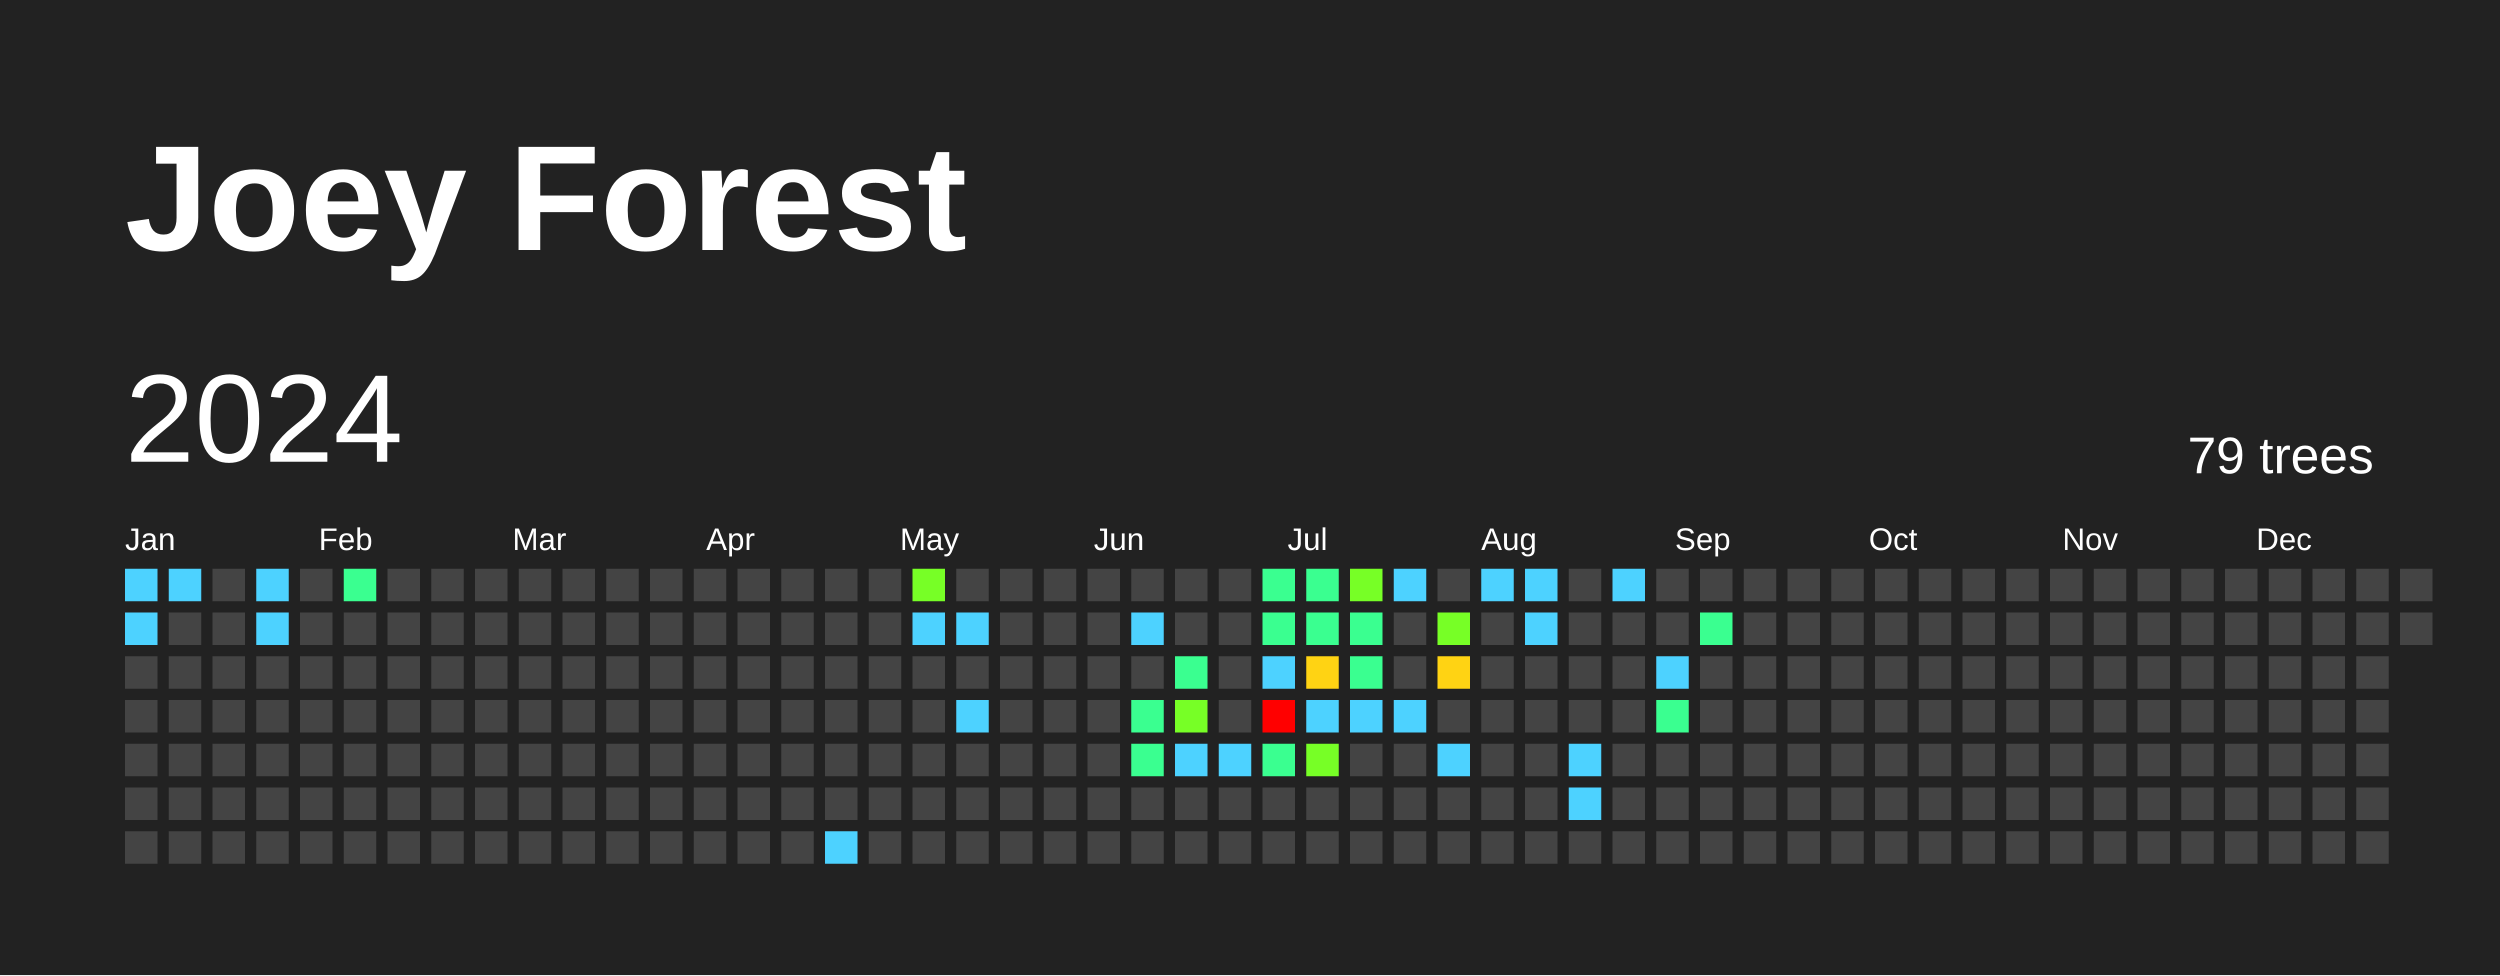
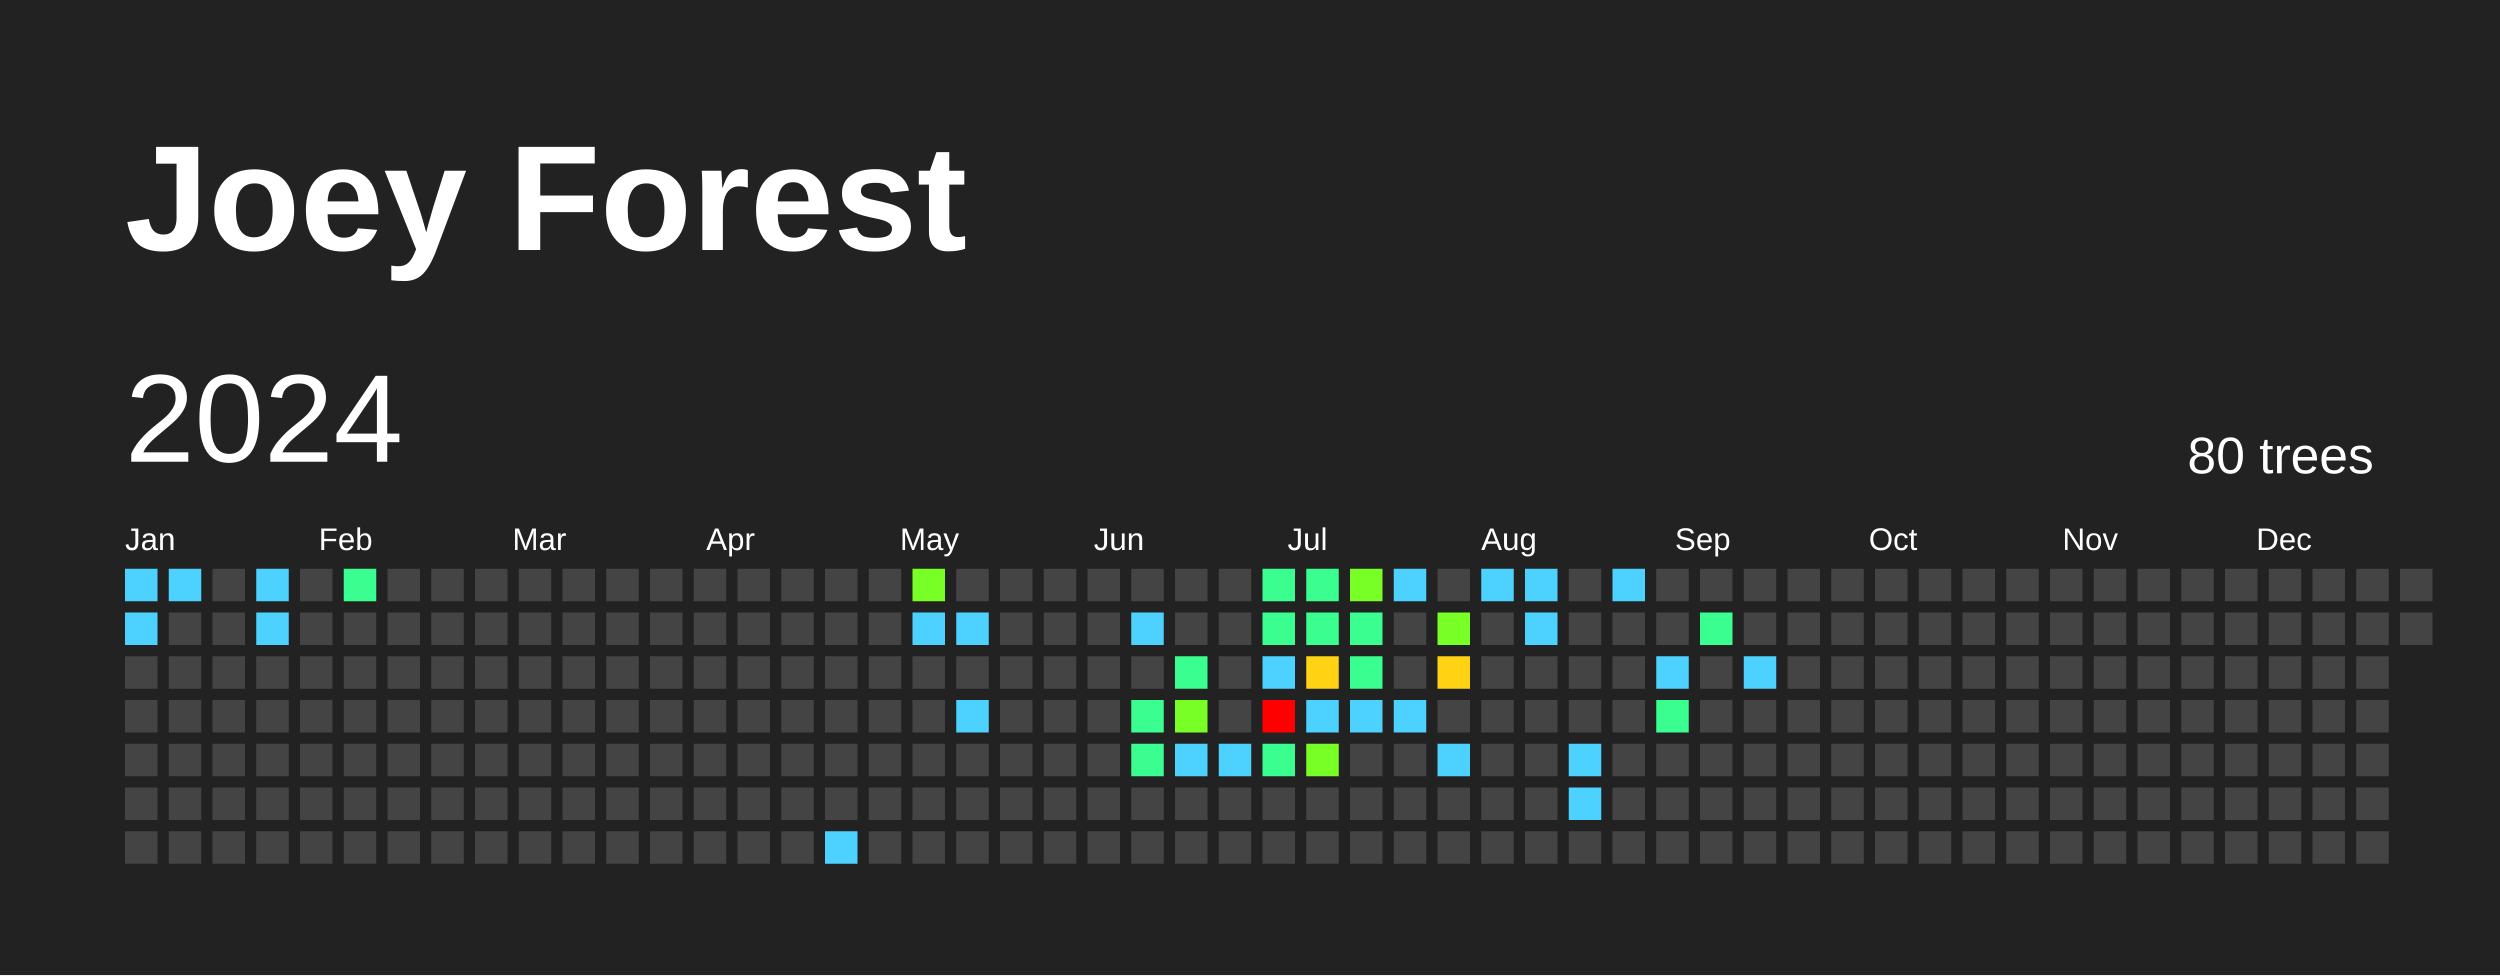
<svg xmlns="http://www.w3.org/2000/svg" baseProfile="full" height="78mm" version="1.1" viewBox="0,0,200,78" width="200mm">
  <defs />
  <rect fill="#222222" height="78" width="200" x="0" y="0" />
  <text fill="#FFFFFF" style="font-size:12px; font-family:Arial; font-weight:bold;" x="10" y="20">Joey Forest</text>
  <text dominant-baseline="hanging" fill="#FFFFFF" style="font-size:10.0px; font-family:Arial;" x="10" y="30">2024</text>
-   <text dominant-baseline="hanging" fill="#FFFFFF" style="font-size:4.125px; font-family:Arial;" x="175" y="35">79 trees</text>
+   <text dominant-baseline="hanging" fill="#FFFFFF" style="font-size:4.125px; font-family:Arial;" x="175" y="35">80 trees</text>
  <text fill="#FFFFFF" style="font-size:2.5px; font-family:Arial" x="10.0" y="44">Jan</text>
  <text fill="#FFFFFF" style="font-size:2.5px; font-family:Arial" x="25.5" y="44">Feb</text>
  <text fill="#FFFFFF" style="font-size:2.5px; font-family:Arial" x="41.0" y="44">Mar</text>
  <text fill="#FFFFFF" style="font-size:2.5px; font-family:Arial" x="56.5" y="44">Apr</text>
  <text fill="#FFFFFF" style="font-size:2.5px; font-family:Arial" x="72.0" y="44">May</text>
  <text fill="#FFFFFF" style="font-size:2.5px; font-family:Arial" x="87.5" y="44">Jun</text>
  <text fill="#FFFFFF" style="font-size:2.5px; font-family:Arial" x="103.0" y="44">Jul</text>
  <text fill="#FFFFFF" style="font-size:2.5px; font-family:Arial" x="118.5" y="44">Aug</text>
  <text fill="#FFFFFF" style="font-size:2.5px; font-family:Arial" x="134.0" y="44">Sep</text>
  <text fill="#FFFFFF" style="font-size:2.5px; font-family:Arial" x="149.5" y="44">Oct</text>
  <text fill="#FFFFFF" style="font-size:2.5px; font-family:Arial" x="165.0" y="44">Nov</text>
  <text fill="#FFFFFF" style="font-size:2.5px; font-family:Arial" x="180.5" y="44">Dec</text>
  <rect fill="#4dd2ff" height="2.6" width="2.6" x="10.0" y="45.5" />
  <rect fill="#4dd2ff" height="2.6" width="2.6" x="10.0" y="49.0" />
  <rect fill="#444444" height="2.6" width="2.6" x="10.0" y="52.5" />
  <rect fill="#444444" height="2.6" width="2.6" x="10.0" y="56.0" />
  <rect fill="#444444" height="2.6" width="2.6" x="10.0" y="59.5" />
  <rect fill="#444444" height="2.6" width="2.6" x="10.0" y="63.0" />
  <rect fill="#444444" height="2.6" width="2.6" x="10.0" y="66.5" />
  <rect fill="#4dd2ff" height="2.6" width="2.6" x="13.5" y="45.5" />
  <rect fill="#444444" height="2.6" width="2.6" x="13.5" y="49.0" />
  <rect fill="#444444" height="2.6" width="2.6" x="13.5" y="52.5" />
  <rect fill="#444444" height="2.6" width="2.6" x="13.5" y="56.0" />
  <rect fill="#444444" height="2.6" width="2.6" x="13.5" y="59.5" />
  <rect fill="#444444" height="2.6" width="2.6" x="13.5" y="63.0" />
  <rect fill="#444444" height="2.6" width="2.6" x="13.5" y="66.5" />
  <rect fill="#444444" height="2.6" width="2.6" x="17.0" y="45.5" />
  <rect fill="#444444" height="2.6" width="2.6" x="17.0" y="49.0" />
  <rect fill="#444444" height="2.6" width="2.6" x="17.0" y="52.5" />
  <rect fill="#444444" height="2.6" width="2.6" x="17.0" y="56.0" />
  <rect fill="#444444" height="2.6" width="2.6" x="17.0" y="59.5" />
  <rect fill="#444444" height="2.6" width="2.6" x="17.0" y="63.0" />
  <rect fill="#444444" height="2.6" width="2.6" x="17.0" y="66.5" />
  <rect fill="#4dd2ff" height="2.6" width="2.6" x="20.5" y="45.5" />
  <rect fill="#4dd2ff" height="2.6" width="2.6" x="20.5" y="49.0" />
  <rect fill="#444444" height="2.6" width="2.6" x="20.5" y="52.5" />
  <rect fill="#444444" height="2.6" width="2.6" x="20.5" y="56.0" />
  <rect fill="#444444" height="2.6" width="2.6" x="20.5" y="59.5" />
  <rect fill="#444444" height="2.6" width="2.6" x="20.5" y="63.0" />
  <rect fill="#444444" height="2.6" width="2.6" x="20.5" y="66.5" />
  <rect fill="#444444" height="2.6" width="2.6" x="24.0" y="45.5" />
  <rect fill="#444444" height="2.6" width="2.6" x="24.0" y="49.0" />
  <rect fill="#444444" height="2.6" width="2.6" x="24.0" y="52.5" />
  <rect fill="#444444" height="2.6" width="2.6" x="24.0" y="56.0" />
  <rect fill="#444444" height="2.6" width="2.6" x="24.0" y="59.5" />
  <rect fill="#444444" height="2.6" width="2.6" x="24.0" y="63.0" />
  <rect fill="#444444" height="2.6" width="2.6" x="24.0" y="66.5" />
  <rect fill="#3aff90" height="2.6" width="2.6" x="27.5" y="45.5" />
  <rect fill="#444444" height="2.6" width="2.6" x="27.5" y="49.0" />
  <rect fill="#444444" height="2.6" width="2.6" x="27.5" y="52.5" />
  <rect fill="#444444" height="2.6" width="2.6" x="27.5" y="56.0" />
  <rect fill="#444444" height="2.6" width="2.6" x="27.5" y="59.5" />
  <rect fill="#444444" height="2.6" width="2.6" x="27.5" y="63.0" />
  <rect fill="#444444" height="2.6" width="2.6" x="27.5" y="66.5" />
  <rect fill="#444444" height="2.6" width="2.6" x="31.0" y="45.5" />
  <rect fill="#444444" height="2.6" width="2.6" x="31.0" y="49.0" />
  <rect fill="#444444" height="2.6" width="2.6" x="31.0" y="52.5" />
  <rect fill="#444444" height="2.6" width="2.6" x="31.0" y="56.0" />
  <rect fill="#444444" height="2.6" width="2.6" x="31.0" y="59.5" />
  <rect fill="#444444" height="2.6" width="2.6" x="31.0" y="63.0" />
  <rect fill="#444444" height="2.6" width="2.6" x="31.0" y="66.5" />
  <rect fill="#444444" height="2.6" width="2.6" x="34.5" y="45.5" />
  <rect fill="#444444" height="2.6" width="2.6" x="34.5" y="49.0" />
  <rect fill="#444444" height="2.6" width="2.6" x="34.5" y="52.5" />
  <rect fill="#444444" height="2.6" width="2.6" x="34.5" y="56.0" />
  <rect fill="#444444" height="2.6" width="2.6" x="34.5" y="59.5" />
  <rect fill="#444444" height="2.6" width="2.6" x="34.5" y="63.0" />
  <rect fill="#444444" height="2.6" width="2.6" x="34.5" y="66.5" />
  <rect fill="#444444" height="2.6" width="2.6" x="38.0" y="45.5" />
  <rect fill="#444444" height="2.6" width="2.6" x="38.0" y="49.0" />
  <rect fill="#444444" height="2.6" width="2.6" x="38.0" y="52.5" />
  <rect fill="#444444" height="2.6" width="2.6" x="38.0" y="56.0" />
  <rect fill="#444444" height="2.6" width="2.6" x="38.0" y="59.5" />
  <rect fill="#444444" height="2.6" width="2.6" x="38.0" y="63.0" />
  <rect fill="#444444" height="2.6" width="2.6" x="38.0" y="66.5" />
  <rect fill="#444444" height="2.6" width="2.6" x="41.5" y="45.5" />
  <rect fill="#444444" height="2.6" width="2.6" x="41.5" y="49.0" />
  <rect fill="#444444" height="2.6" width="2.6" x="41.5" y="52.5" />
  <rect fill="#444444" height="2.6" width="2.6" x="41.5" y="56.0" />
  <rect fill="#444444" height="2.6" width="2.6" x="41.5" y="59.5" />
  <rect fill="#444444" height="2.6" width="2.6" x="41.5" y="63.0" />
  <rect fill="#444444" height="2.6" width="2.6" x="41.5" y="66.5" />
  <rect fill="#444444" height="2.6" width="2.6" x="45.0" y="45.5" />
  <rect fill="#444444" height="2.6" width="2.6" x="45.0" y="49.0" />
  <rect fill="#444444" height="2.6" width="2.6" x="45.0" y="52.5" />
  <rect fill="#444444" height="2.6" width="2.6" x="45.0" y="56.0" />
  <rect fill="#444444" height="2.6" width="2.6" x="45.0" y="59.5" />
  <rect fill="#444444" height="2.6" width="2.6" x="45.0" y="63.0" />
  <rect fill="#444444" height="2.6" width="2.6" x="45.0" y="66.5" />
  <rect fill="#444444" height="2.6" width="2.6" x="48.5" y="45.5" />
  <rect fill="#444444" height="2.6" width="2.6" x="48.5" y="49.0" />
  <rect fill="#444444" height="2.6" width="2.6" x="48.5" y="52.5" />
  <rect fill="#444444" height="2.6" width="2.6" x="48.5" y="56.0" />
  <rect fill="#444444" height="2.6" width="2.6" x="48.5" y="59.5" />
  <rect fill="#444444" height="2.6" width="2.6" x="48.5" y="63.0" />
  <rect fill="#444444" height="2.6" width="2.6" x="48.5" y="66.5" />
  <rect fill="#444444" height="2.6" width="2.6" x="52.0" y="45.5" />
  <rect fill="#444444" height="2.6" width="2.6" x="52.0" y="49.0" />
  <rect fill="#444444" height="2.6" width="2.6" x="52.0" y="52.5" />
  <rect fill="#444444" height="2.6" width="2.6" x="52.0" y="56.0" />
  <rect fill="#444444" height="2.6" width="2.6" x="52.0" y="59.5" />
  <rect fill="#444444" height="2.6" width="2.6" x="52.0" y="63.0" />
  <rect fill="#444444" height="2.6" width="2.6" x="52.0" y="66.5" />
  <rect fill="#444444" height="2.6" width="2.6" x="55.5" y="45.5" />
  <rect fill="#444444" height="2.6" width="2.6" x="55.5" y="49.0" />
  <rect fill="#444444" height="2.6" width="2.6" x="55.5" y="52.5" />
  <rect fill="#444444" height="2.6" width="2.6" x="55.5" y="56.0" />
  <rect fill="#444444" height="2.6" width="2.6" x="55.5" y="59.5" />
  <rect fill="#444444" height="2.6" width="2.6" x="55.5" y="63.0" />
  <rect fill="#444444" height="2.6" width="2.6" x="55.5" y="66.5" />
  <rect fill="#444444" height="2.6" width="2.6" x="59.0" y="45.5" />
  <rect fill="#444444" height="2.6" width="2.6" x="59.0" y="49.0" />
  <rect fill="#444444" height="2.6" width="2.6" x="59.0" y="52.5" />
  <rect fill="#444444" height="2.6" width="2.6" x="59.0" y="56.0" />
  <rect fill="#444444" height="2.6" width="2.6" x="59.0" y="59.5" />
  <rect fill="#444444" height="2.6" width="2.6" x="59.0" y="63.0" />
  <rect fill="#444444" height="2.6" width="2.6" x="59.0" y="66.5" />
  <rect fill="#444444" height="2.6" width="2.6" x="62.5" y="45.5" />
  <rect fill="#444444" height="2.6" width="2.6" x="62.5" y="49.0" />
  <rect fill="#444444" height="2.6" width="2.6" x="62.5" y="52.5" />
  <rect fill="#444444" height="2.6" width="2.6" x="62.5" y="56.0" />
  <rect fill="#444444" height="2.6" width="2.6" x="62.5" y="59.5" />
  <rect fill="#444444" height="2.6" width="2.6" x="62.5" y="63.0" />
  <rect fill="#444444" height="2.6" width="2.6" x="62.5" y="66.5" />
  <rect fill="#444444" height="2.6" width="2.6" x="66.0" y="45.5" />
  <rect fill="#444444" height="2.6" width="2.6" x="66.0" y="49.0" />
  <rect fill="#444444" height="2.6" width="2.6" x="66.0" y="52.5" />
  <rect fill="#444444" height="2.6" width="2.6" x="66.0" y="56.0" />
  <rect fill="#444444" height="2.6" width="2.6" x="66.0" y="59.5" />
  <rect fill="#444444" height="2.6" width="2.6" x="66.0" y="63.0" />
  <rect fill="#4dd2ff" height="2.6" width="2.6" x="66.0" y="66.5" />
  <rect fill="#444444" height="2.6" width="2.6" x="69.5" y="45.5" />
  <rect fill="#444444" height="2.6" width="2.6" x="69.5" y="49.0" />
  <rect fill="#444444" height="2.6" width="2.6" x="69.5" y="52.5" />
  <rect fill="#444444" height="2.6" width="2.6" x="69.5" y="56.0" />
  <rect fill="#444444" height="2.6" width="2.6" x="69.5" y="59.5" />
  <rect fill="#444444" height="2.6" width="2.6" x="69.5" y="63.0" />
  <rect fill="#444444" height="2.6" width="2.6" x="69.5" y="66.5" />
  <rect fill="#77ff26" height="2.6" width="2.6" x="73.0" y="45.5" />
  <rect fill="#4dd2ff" height="2.6" width="2.6" x="73.0" y="49.0" />
  <rect fill="#444444" height="2.6" width="2.6" x="73.0" y="52.5" />
  <rect fill="#444444" height="2.6" width="2.6" x="73.0" y="56.0" />
  <rect fill="#444444" height="2.6" width="2.6" x="73.0" y="59.5" />
  <rect fill="#444444" height="2.6" width="2.6" x="73.0" y="63.0" />
  <rect fill="#444444" height="2.6" width="2.6" x="73.0" y="66.5" />
  <rect fill="#444444" height="2.6" width="2.6" x="76.5" y="45.5" />
  <rect fill="#4dd2ff" height="2.6" width="2.6" x="76.5" y="49.0" />
  <rect fill="#444444" height="2.6" width="2.6" x="76.5" y="52.5" />
  <rect fill="#4dd2ff" height="2.6" width="2.6" x="76.5" y="56.0" />
  <rect fill="#444444" height="2.6" width="2.6" x="76.5" y="59.5" />
  <rect fill="#444444" height="2.6" width="2.6" x="76.5" y="63.0" />
  <rect fill="#444444" height="2.6" width="2.6" x="76.5" y="66.5" />
  <rect fill="#444444" height="2.6" width="2.6" x="80.0" y="45.5" />
  <rect fill="#444444" height="2.6" width="2.6" x="80.0" y="49.0" />
  <rect fill="#444444" height="2.6" width="2.6" x="80.0" y="52.5" />
  <rect fill="#444444" height="2.6" width="2.6" x="80.0" y="56.0" />
  <rect fill="#444444" height="2.6" width="2.6" x="80.0" y="59.5" />
  <rect fill="#444444" height="2.6" width="2.6" x="80.0" y="63.0" />
  <rect fill="#444444" height="2.6" width="2.6" x="80.0" y="66.5" />
  <rect fill="#444444" height="2.6" width="2.6" x="83.5" y="45.5" />
  <rect fill="#444444" height="2.6" width="2.6" x="83.5" y="49.0" />
  <rect fill="#444444" height="2.6" width="2.6" x="83.5" y="52.5" />
  <rect fill="#444444" height="2.6" width="2.6" x="83.5" y="56.0" />
  <rect fill="#444444" height="2.6" width="2.6" x="83.5" y="59.5" />
  <rect fill="#444444" height="2.6" width="2.6" x="83.5" y="63.0" />
  <rect fill="#444444" height="2.6" width="2.6" x="83.5" y="66.5" />
  <rect fill="#444444" height="2.6" width="2.6" x="87.0" y="45.5" />
  <rect fill="#444444" height="2.6" width="2.6" x="87.0" y="49.0" />
  <rect fill="#444444" height="2.6" width="2.6" x="87.0" y="52.5" />
  <rect fill="#444444" height="2.6" width="2.6" x="87.0" y="56.0" />
  <rect fill="#444444" height="2.6" width="2.6" x="87.0" y="59.5" />
  <rect fill="#444444" height="2.6" width="2.6" x="87.0" y="63.0" />
  <rect fill="#444444" height="2.6" width="2.6" x="87.0" y="66.5" />
  <rect fill="#444444" height="2.6" width="2.6" x="90.5" y="45.5" />
  <rect fill="#4dd2ff" height="2.6" width="2.6" x="90.5" y="49.0" />
  <rect fill="#444444" height="2.6" width="2.6" x="90.5" y="52.5" />
  <rect fill="#3aff90" height="2.6" width="2.6" x="90.5" y="56.0" />
  <rect fill="#3aff90" height="2.6" width="2.6" x="90.5" y="59.5" />
  <rect fill="#444444" height="2.6" width="2.6" x="90.5" y="63.0" />
  <rect fill="#444444" height="2.6" width="2.6" x="90.5" y="66.5" />
  <rect fill="#444444" height="2.6" width="2.6" x="94.0" y="45.5" />
  <rect fill="#444444" height="2.6" width="2.6" x="94.0" y="49.0" />
  <rect fill="#3aff90" height="2.6" width="2.6" x="94.0" y="52.5" />
  <rect fill="#77ff26" height="2.6" width="2.6" x="94.0" y="56.0" />
  <rect fill="#4dd2ff" height="2.6" width="2.6" x="94.0" y="59.5" />
  <rect fill="#444444" height="2.6" width="2.6" x="94.0" y="63.0" />
  <rect fill="#444444" height="2.6" width="2.6" x="94.0" y="66.5" />
  <rect fill="#444444" height="2.6" width="2.6" x="97.5" y="45.5" />
  <rect fill="#444444" height="2.6" width="2.6" x="97.5" y="49.0" />
  <rect fill="#444444" height="2.6" width="2.6" x="97.5" y="52.5" />
  <rect fill="#444444" height="2.6" width="2.6" x="97.5" y="56.0" />
  <rect fill="#4dd2ff" height="2.6" width="2.6" x="97.5" y="59.5" />
  <rect fill="#444444" height="2.6" width="2.6" x="97.5" y="63.0" />
  <rect fill="#444444" height="2.6" width="2.6" x="97.5" y="66.5" />
  <rect fill="#3aff90" height="2.6" width="2.6" x="101.0" y="45.5" />
  <rect fill="#3aff90" height="2.6" width="2.6" x="101.0" y="49.0" />
  <rect fill="#4dd2ff" height="2.6" width="2.6" x="101.0" y="52.5" />
  <rect fill="red" height="2.6" width="2.6" x="101.0" y="56.0" />
  <rect fill="#3aff90" height="2.6" width="2.6" x="101.0" y="59.5" />
  <rect fill="#444444" height="2.6" width="2.6" x="101.0" y="63.0" />
  <rect fill="#444444" height="2.6" width="2.6" x="101.0" y="66.5" />
  <rect fill="#3aff90" height="2.6" width="2.6" x="104.5" y="45.5" />
  <rect fill="#3aff90" height="2.6" width="2.6" x="104.5" y="49.0" />
  <rect fill="#ffd313" height="2.6" width="2.6" x="104.5" y="52.5" />
  <rect fill="#4dd2ff" height="2.6" width="2.6" x="104.5" y="56.0" />
  <rect fill="#77ff26" height="2.6" width="2.6" x="104.5" y="59.5" />
  <rect fill="#444444" height="2.6" width="2.6" x="104.5" y="63.0" />
  <rect fill="#444444" height="2.6" width="2.6" x="104.5" y="66.5" />
  <rect fill="#77ff26" height="2.6" width="2.6" x="108.0" y="45.5" />
  <rect fill="#3aff90" height="2.6" width="2.6" x="108.0" y="49.0" />
  <rect fill="#3aff90" height="2.6" width="2.6" x="108.0" y="52.5" />
  <rect fill="#4dd2ff" height="2.6" width="2.6" x="108.0" y="56.0" />
  <rect fill="#444444" height="2.6" width="2.6" x="108.0" y="59.5" />
  <rect fill="#444444" height="2.6" width="2.6" x="108.0" y="63.0" />
  <rect fill="#444444" height="2.6" width="2.6" x="108.0" y="66.5" />
  <rect fill="#4dd2ff" height="2.6" width="2.6" x="111.5" y="45.5" />
  <rect fill="#444444" height="2.6" width="2.6" x="111.5" y="49.0" />
  <rect fill="#444444" height="2.6" width="2.6" x="111.5" y="52.5" />
  <rect fill="#4dd2ff" height="2.6" width="2.6" x="111.5" y="56.0" />
  <rect fill="#444444" height="2.6" width="2.6" x="111.5" y="59.5" />
  <rect fill="#444444" height="2.6" width="2.6" x="111.5" y="63.0" />
  <rect fill="#444444" height="2.6" width="2.6" x="111.5" y="66.5" />
  <rect fill="#444444" height="2.6" width="2.6" x="115.0" y="45.5" />
  <rect fill="#77ff26" height="2.6" width="2.6" x="115.0" y="49.0" />
  <rect fill="#ffd313" height="2.6" width="2.6" x="115.0" y="52.5" />
  <rect fill="#444444" height="2.6" width="2.6" x="115.0" y="56.0" />
  <rect fill="#4dd2ff" height="2.6" width="2.6" x="115.0" y="59.5" />
  <rect fill="#444444" height="2.6" width="2.6" x="115.0" y="63.0" />
  <rect fill="#444444" height="2.6" width="2.6" x="115.0" y="66.5" />
  <rect fill="#4dd2ff" height="2.6" width="2.6" x="118.5" y="45.5" />
  <rect fill="#444444" height="2.6" width="2.6" x="118.5" y="49.0" />
  <rect fill="#444444" height="2.6" width="2.6" x="118.5" y="52.5" />
  <rect fill="#444444" height="2.6" width="2.6" x="118.5" y="56.0" />
  <rect fill="#444444" height="2.6" width="2.6" x="118.5" y="59.5" />
  <rect fill="#444444" height="2.6" width="2.6" x="118.5" y="63.0" />
  <rect fill="#444444" height="2.6" width="2.6" x="118.5" y="66.5" />
  <rect fill="#4dd2ff" height="2.6" width="2.6" x="122.0" y="45.5" />
  <rect fill="#4dd2ff" height="2.6" width="2.6" x="122.0" y="49.0" />
  <rect fill="#444444" height="2.6" width="2.6" x="122.0" y="52.5" />
  <rect fill="#444444" height="2.6" width="2.6" x="122.0" y="56.0" />
  <rect fill="#444444" height="2.6" width="2.6" x="122.0" y="59.5" />
  <rect fill="#444444" height="2.6" width="2.6" x="122.0" y="63.0" />
  <rect fill="#444444" height="2.6" width="2.6" x="122.0" y="66.5" />
  <rect fill="#444444" height="2.6" width="2.6" x="125.5" y="45.5" />
  <rect fill="#444444" height="2.6" width="2.6" x="125.5" y="49.0" />
  <rect fill="#444444" height="2.6" width="2.6" x="125.5" y="52.5" />
  <rect fill="#444444" height="2.6" width="2.6" x="125.5" y="56.0" />
  <rect fill="#4dd2ff" height="2.6" width="2.6" x="125.5" y="59.5" />
  <rect fill="#4dd2ff" height="2.6" width="2.6" x="125.5" y="63.0" />
  <rect fill="#444444" height="2.6" width="2.6" x="125.5" y="66.5" />
  <rect fill="#4dd2ff" height="2.6" width="2.6" x="129.0" y="45.5" />
  <rect fill="#444444" height="2.6" width="2.6" x="129.0" y="49.0" />
  <rect fill="#444444" height="2.6" width="2.6" x="129.0" y="52.5" />
  <rect fill="#444444" height="2.6" width="2.6" x="129.0" y="56.0" />
  <rect fill="#444444" height="2.6" width="2.6" x="129.0" y="59.5" />
  <rect fill="#444444" height="2.6" width="2.6" x="129.0" y="63.0" />
  <rect fill="#444444" height="2.6" width="2.6" x="129.0" y="66.5" />
  <rect fill="#444444" height="2.6" width="2.6" x="132.5" y="45.5" />
  <rect fill="#444444" height="2.6" width="2.6" x="132.5" y="49.0" />
  <rect fill="#4dd2ff" height="2.6" width="2.6" x="132.5" y="52.5" />
  <rect fill="#3aff90" height="2.6" width="2.6" x="132.5" y="56.0" />
  <rect fill="#444444" height="2.6" width="2.6" x="132.5" y="59.5" />
  <rect fill="#444444" height="2.6" width="2.6" x="132.5" y="63.0" />
  <rect fill="#444444" height="2.6" width="2.6" x="132.5" y="66.5" />
  <rect fill="#444444" height="2.6" width="2.6" x="136.0" y="45.5" />
  <rect fill="#3aff90" height="2.6" width="2.6" x="136.0" y="49.0" />
  <rect fill="#444444" height="2.6" width="2.6" x="136.0" y="52.5" />
  <rect fill="#444444" height="2.6" width="2.6" x="136.0" y="56.0" />
  <rect fill="#444444" height="2.6" width="2.6" x="136.0" y="59.5" />
  <rect fill="#444444" height="2.6" width="2.6" x="136.0" y="63.0" />
  <rect fill="#444444" height="2.6" width="2.6" x="136.0" y="66.5" />
  <rect fill="#444444" height="2.6" width="2.6" x="139.5" y="45.5" />
  <rect fill="#444444" height="2.6" width="2.6" x="139.5" y="49.0" />
-   <rect fill="#444444" height="2.6" width="2.6" x="139.5" y="52.5" />
+   <rect fill="#4dd2ff" height="2.6" width="2.6" x="139.5" y="52.5" />
  <rect fill="#444444" height="2.6" width="2.6" x="139.5" y="56.0" />
  <rect fill="#444444" height="2.6" width="2.6" x="139.5" y="59.5" />
  <rect fill="#444444" height="2.6" width="2.6" x="139.5" y="63.0" />
  <rect fill="#444444" height="2.6" width="2.6" x="139.5" y="66.5" />
  <rect fill="#444444" height="2.6" width="2.6" x="143.0" y="45.5" />
  <rect fill="#444444" height="2.6" width="2.6" x="143.0" y="49.0" />
  <rect fill="#444444" height="2.6" width="2.6" x="143.0" y="52.5" />
  <rect fill="#444444" height="2.6" width="2.6" x="143.0" y="56.0" />
  <rect fill="#444444" height="2.6" width="2.6" x="143.0" y="59.5" />
  <rect fill="#444444" height="2.6" width="2.6" x="143.0" y="63.0" />
  <rect fill="#444444" height="2.6" width="2.6" x="143.0" y="66.5" />
  <rect fill="#444444" height="2.6" width="2.6" x="146.5" y="45.5" />
  <rect fill="#444444" height="2.6" width="2.6" x="146.5" y="49.0" />
  <rect fill="#444444" height="2.6" width="2.6" x="146.5" y="52.5" />
  <rect fill="#444444" height="2.6" width="2.6" x="146.5" y="56.0" />
  <rect fill="#444444" height="2.6" width="2.6" x="146.5" y="59.5" />
  <rect fill="#444444" height="2.6" width="2.6" x="146.5" y="63.0" />
  <rect fill="#444444" height="2.6" width="2.6" x="146.5" y="66.5" />
  <rect fill="#444444" height="2.6" width="2.6" x="150.0" y="45.5" />
  <rect fill="#444444" height="2.6" width="2.6" x="150.0" y="49.0" />
  <rect fill="#444444" height="2.6" width="2.6" x="150.0" y="52.5" />
  <rect fill="#444444" height="2.6" width="2.6" x="150.0" y="56.0" />
  <rect fill="#444444" height="2.6" width="2.6" x="150.0" y="59.5" />
  <rect fill="#444444" height="2.6" width="2.6" x="150.0" y="63.0" />
  <rect fill="#444444" height="2.6" width="2.6" x="150.0" y="66.5" />
  <rect fill="#444444" height="2.6" width="2.6" x="153.5" y="45.5" />
  <rect fill="#444444" height="2.6" width="2.6" x="153.5" y="49.0" />
  <rect fill="#444444" height="2.6" width="2.6" x="153.5" y="52.5" />
  <rect fill="#444444" height="2.6" width="2.6" x="153.5" y="56.0" />
  <rect fill="#444444" height="2.6" width="2.6" x="153.5" y="59.5" />
  <rect fill="#444444" height="2.6" width="2.6" x="153.5" y="63.0" />
  <rect fill="#444444" height="2.6" width="2.6" x="153.5" y="66.5" />
  <rect fill="#444444" height="2.6" width="2.6" x="157.0" y="45.5" />
  <rect fill="#444444" height="2.6" width="2.6" x="157.0" y="49.0" />
  <rect fill="#444444" height="2.6" width="2.6" x="157.0" y="52.5" />
  <rect fill="#444444" height="2.6" width="2.6" x="157.0" y="56.0" />
  <rect fill="#444444" height="2.6" width="2.6" x="157.0" y="59.5" />
  <rect fill="#444444" height="2.6" width="2.6" x="157.0" y="63.0" />
  <rect fill="#444444" height="2.6" width="2.6" x="157.0" y="66.5" />
  <rect fill="#444444" height="2.6" width="2.6" x="160.5" y="45.5" />
  <rect fill="#444444" height="2.6" width="2.6" x="160.5" y="49.0" />
  <rect fill="#444444" height="2.6" width="2.6" x="160.5" y="52.5" />
  <rect fill="#444444" height="2.6" width="2.6" x="160.5" y="56.0" />
  <rect fill="#444444" height="2.6" width="2.6" x="160.5" y="59.5" />
  <rect fill="#444444" height="2.6" width="2.6" x="160.5" y="63.0" />
  <rect fill="#444444" height="2.6" width="2.6" x="160.5" y="66.5" />
  <rect fill="#444444" height="2.6" width="2.6" x="164.0" y="45.5" />
  <rect fill="#444444" height="2.6" width="2.6" x="164.0" y="49.0" />
  <rect fill="#444444" height="2.6" width="2.6" x="164.0" y="52.5" />
  <rect fill="#444444" height="2.6" width="2.6" x="164.0" y="56.0" />
  <rect fill="#444444" height="2.6" width="2.6" x="164.0" y="59.5" />
  <rect fill="#444444" height="2.6" width="2.6" x="164.0" y="63.0" />
  <rect fill="#444444" height="2.6" width="2.6" x="164.0" y="66.5" />
  <rect fill="#444444" height="2.6" width="2.6" x="167.5" y="45.5" />
  <rect fill="#444444" height="2.6" width="2.6" x="167.5" y="49.0" />
  <rect fill="#444444" height="2.6" width="2.6" x="167.5" y="52.5" />
  <rect fill="#444444" height="2.6" width="2.6" x="167.5" y="56.0" />
  <rect fill="#444444" height="2.6" width="2.6" x="167.5" y="59.5" />
  <rect fill="#444444" height="2.6" width="2.6" x="167.5" y="63.0" />
  <rect fill="#444444" height="2.6" width="2.6" x="167.5" y="66.5" />
  <rect fill="#444444" height="2.6" width="2.6" x="171.0" y="45.5" />
  <rect fill="#444444" height="2.6" width="2.6" x="171.0" y="49.0" />
  <rect fill="#444444" height="2.6" width="2.6" x="171.0" y="52.5" />
  <rect fill="#444444" height="2.6" width="2.6" x="171.0" y="56.0" />
  <rect fill="#444444" height="2.6" width="2.6" x="171.0" y="59.5" />
  <rect fill="#444444" height="2.6" width="2.6" x="171.0" y="63.0" />
  <rect fill="#444444" height="2.6" width="2.6" x="171.0" y="66.5" />
  <rect fill="#444444" height="2.6" width="2.6" x="174.5" y="45.5" />
  <rect fill="#444444" height="2.6" width="2.6" x="174.5" y="49.0" />
  <rect fill="#444444" height="2.6" width="2.6" x="174.5" y="52.5" />
  <rect fill="#444444" height="2.6" width="2.6" x="174.5" y="56.0" />
  <rect fill="#444444" height="2.6" width="2.6" x="174.5" y="59.5" />
  <rect fill="#444444" height="2.6" width="2.6" x="174.5" y="63.0" />
  <rect fill="#444444" height="2.6" width="2.6" x="174.5" y="66.5" />
  <rect fill="#444444" height="2.6" width="2.6" x="178.0" y="45.5" />
  <rect fill="#444444" height="2.6" width="2.6" x="178.0" y="49.0" />
  <rect fill="#444444" height="2.6" width="2.6" x="178.0" y="52.5" />
  <rect fill="#444444" height="2.6" width="2.6" x="178.0" y="56.0" />
  <rect fill="#444444" height="2.6" width="2.6" x="178.0" y="59.5" />
  <rect fill="#444444" height="2.6" width="2.6" x="178.0" y="63.0" />
  <rect fill="#444444" height="2.6" width="2.6" x="178.0" y="66.5" />
  <rect fill="#444444" height="2.6" width="2.6" x="181.5" y="45.5" />
  <rect fill="#444444" height="2.6" width="2.6" x="181.5" y="49.0" />
  <rect fill="#444444" height="2.6" width="2.6" x="181.5" y="52.5" />
  <rect fill="#444444" height="2.6" width="2.6" x="181.5" y="56.0" />
  <rect fill="#444444" height="2.6" width="2.6" x="181.5" y="59.5" />
  <rect fill="#444444" height="2.6" width="2.6" x="181.5" y="63.0" />
  <rect fill="#444444" height="2.6" width="2.6" x="181.5" y="66.5" />
  <rect fill="#444444" height="2.6" width="2.6" x="185.0" y="45.5" />
  <rect fill="#444444" height="2.6" width="2.6" x="185.0" y="49.0" />
  <rect fill="#444444" height="2.6" width="2.6" x="185.0" y="52.5" />
  <rect fill="#444444" height="2.6" width="2.6" x="185.0" y="56.0" />
  <rect fill="#444444" height="2.6" width="2.6" x="185.0" y="59.5" />
  <rect fill="#444444" height="2.6" width="2.6" x="185.0" y="63.0" />
  <rect fill="#444444" height="2.6" width="2.6" x="185.0" y="66.5" />
  <rect fill="#444444" height="2.6" width="2.6" x="188.5" y="45.5" />
  <rect fill="#444444" height="2.6" width="2.6" x="188.5" y="49.0" />
  <rect fill="#444444" height="2.6" width="2.6" x="188.5" y="52.5" />
  <rect fill="#444444" height="2.6" width="2.6" x="188.5" y="56.0" />
  <rect fill="#444444" height="2.6" width="2.6" x="188.5" y="59.5" />
  <rect fill="#444444" height="2.6" width="2.6" x="188.5" y="63.0" />
  <rect fill="#444444" height="2.6" width="2.6" x="188.5" y="66.5" />
  <rect fill="#444444" height="2.6" width="2.6" x="192.0" y="45.5" />
  <rect fill="#444444" height="2.6" width="2.6" x="192.0" y="49.0" />
</svg>
